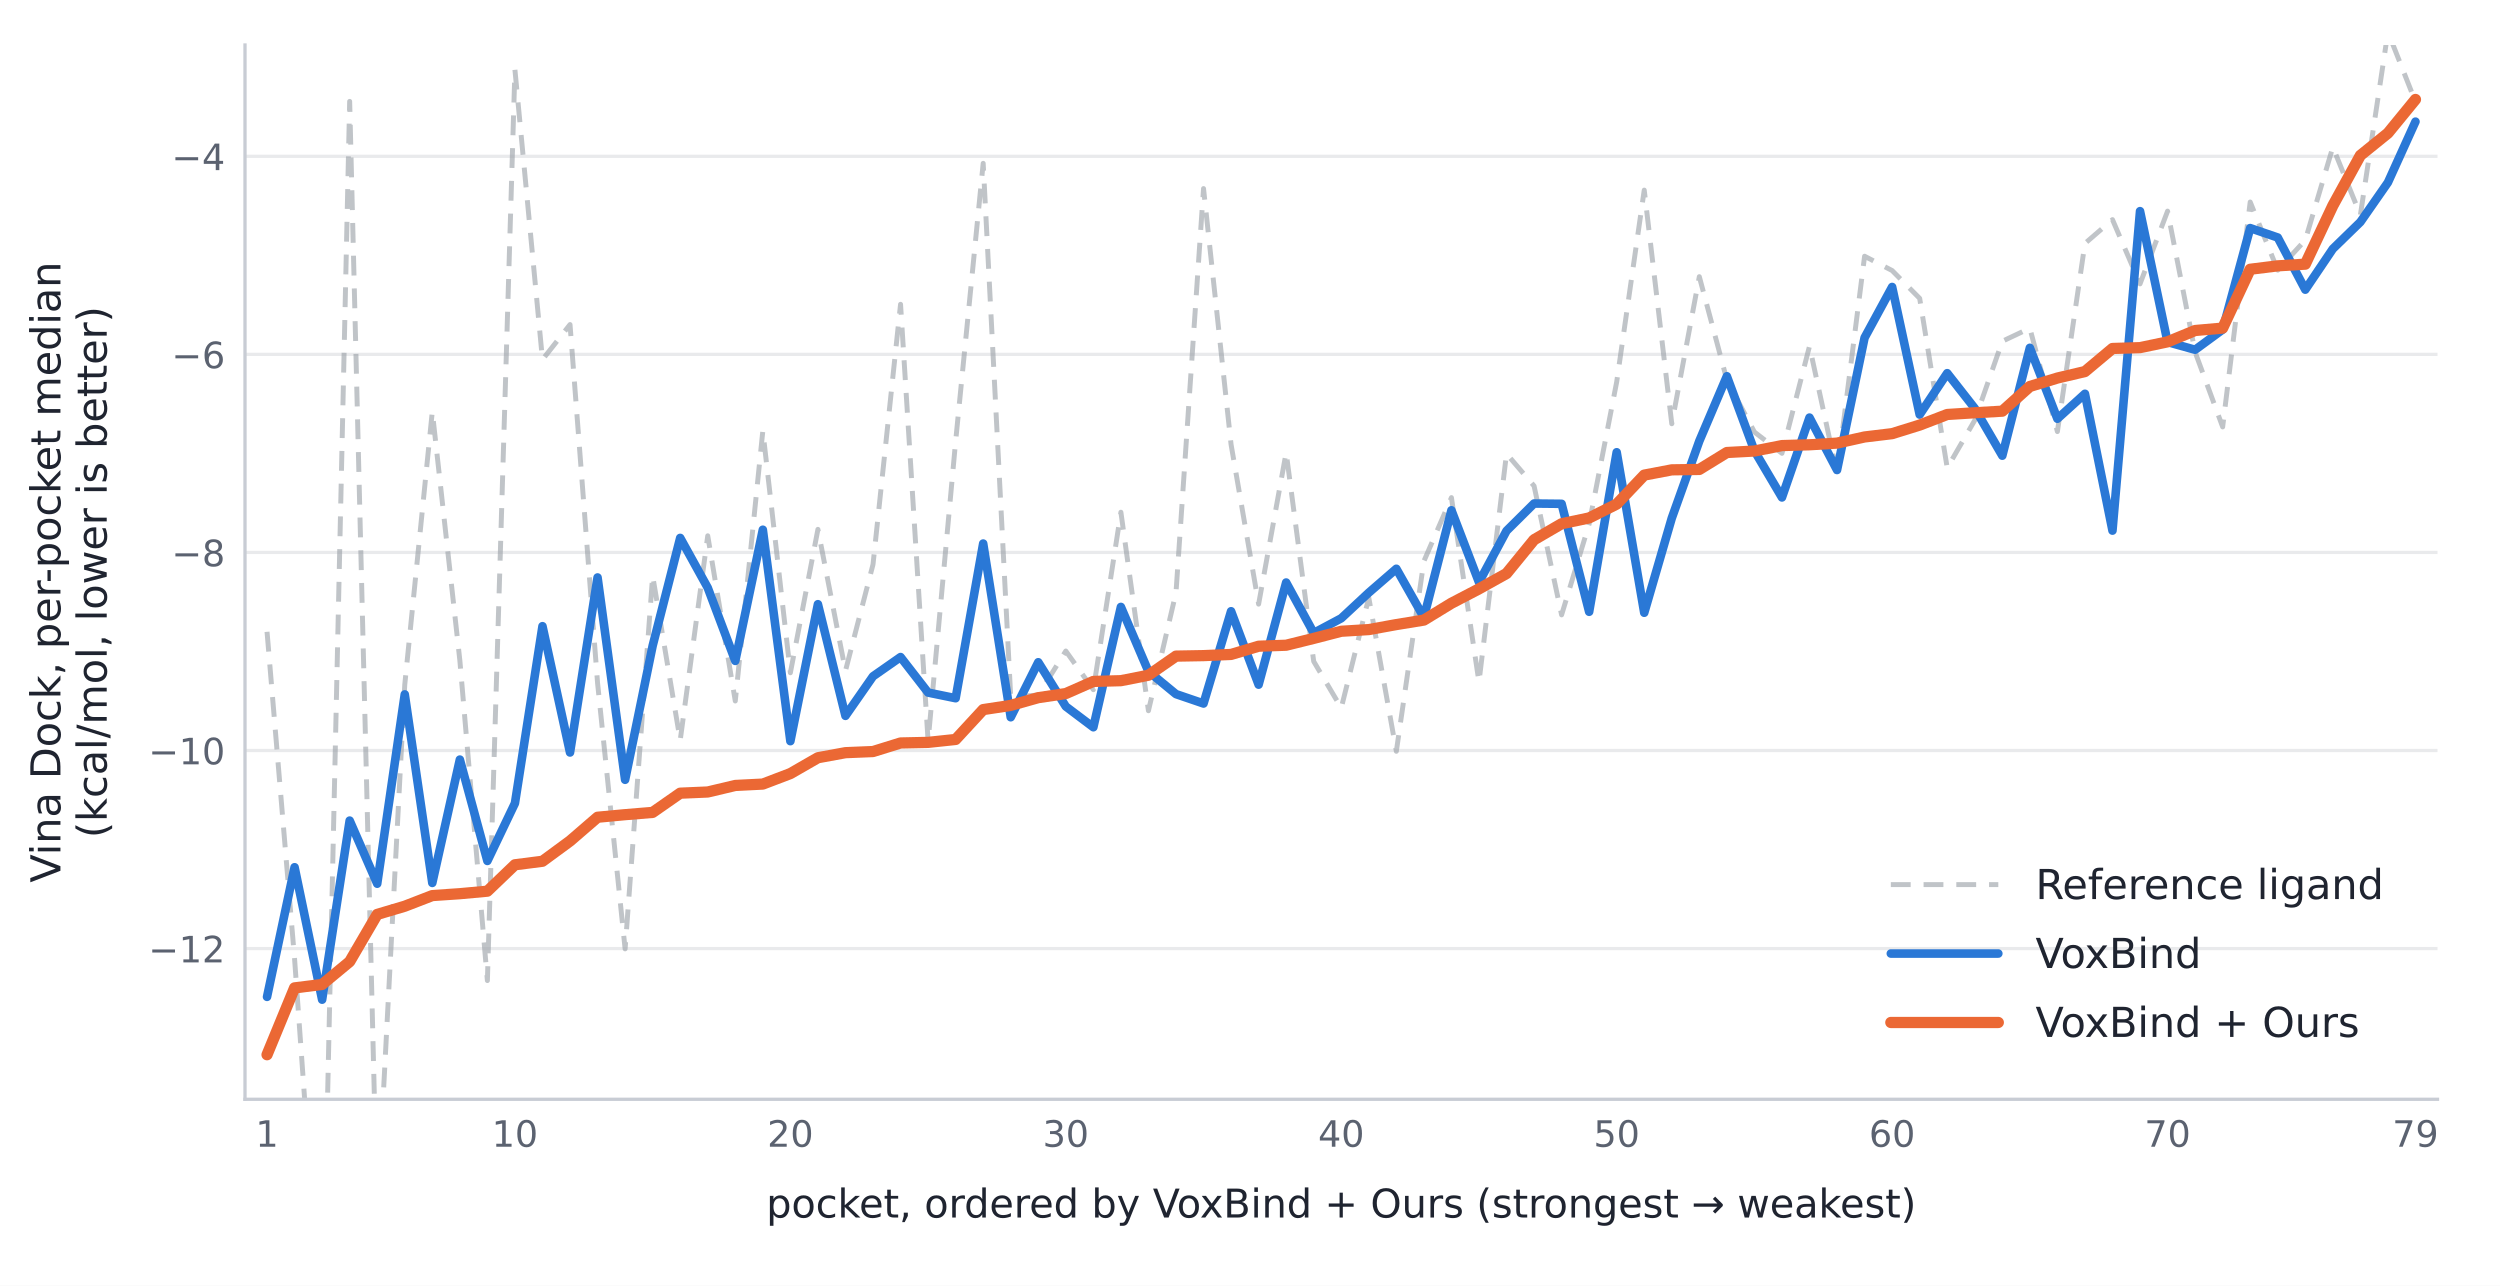
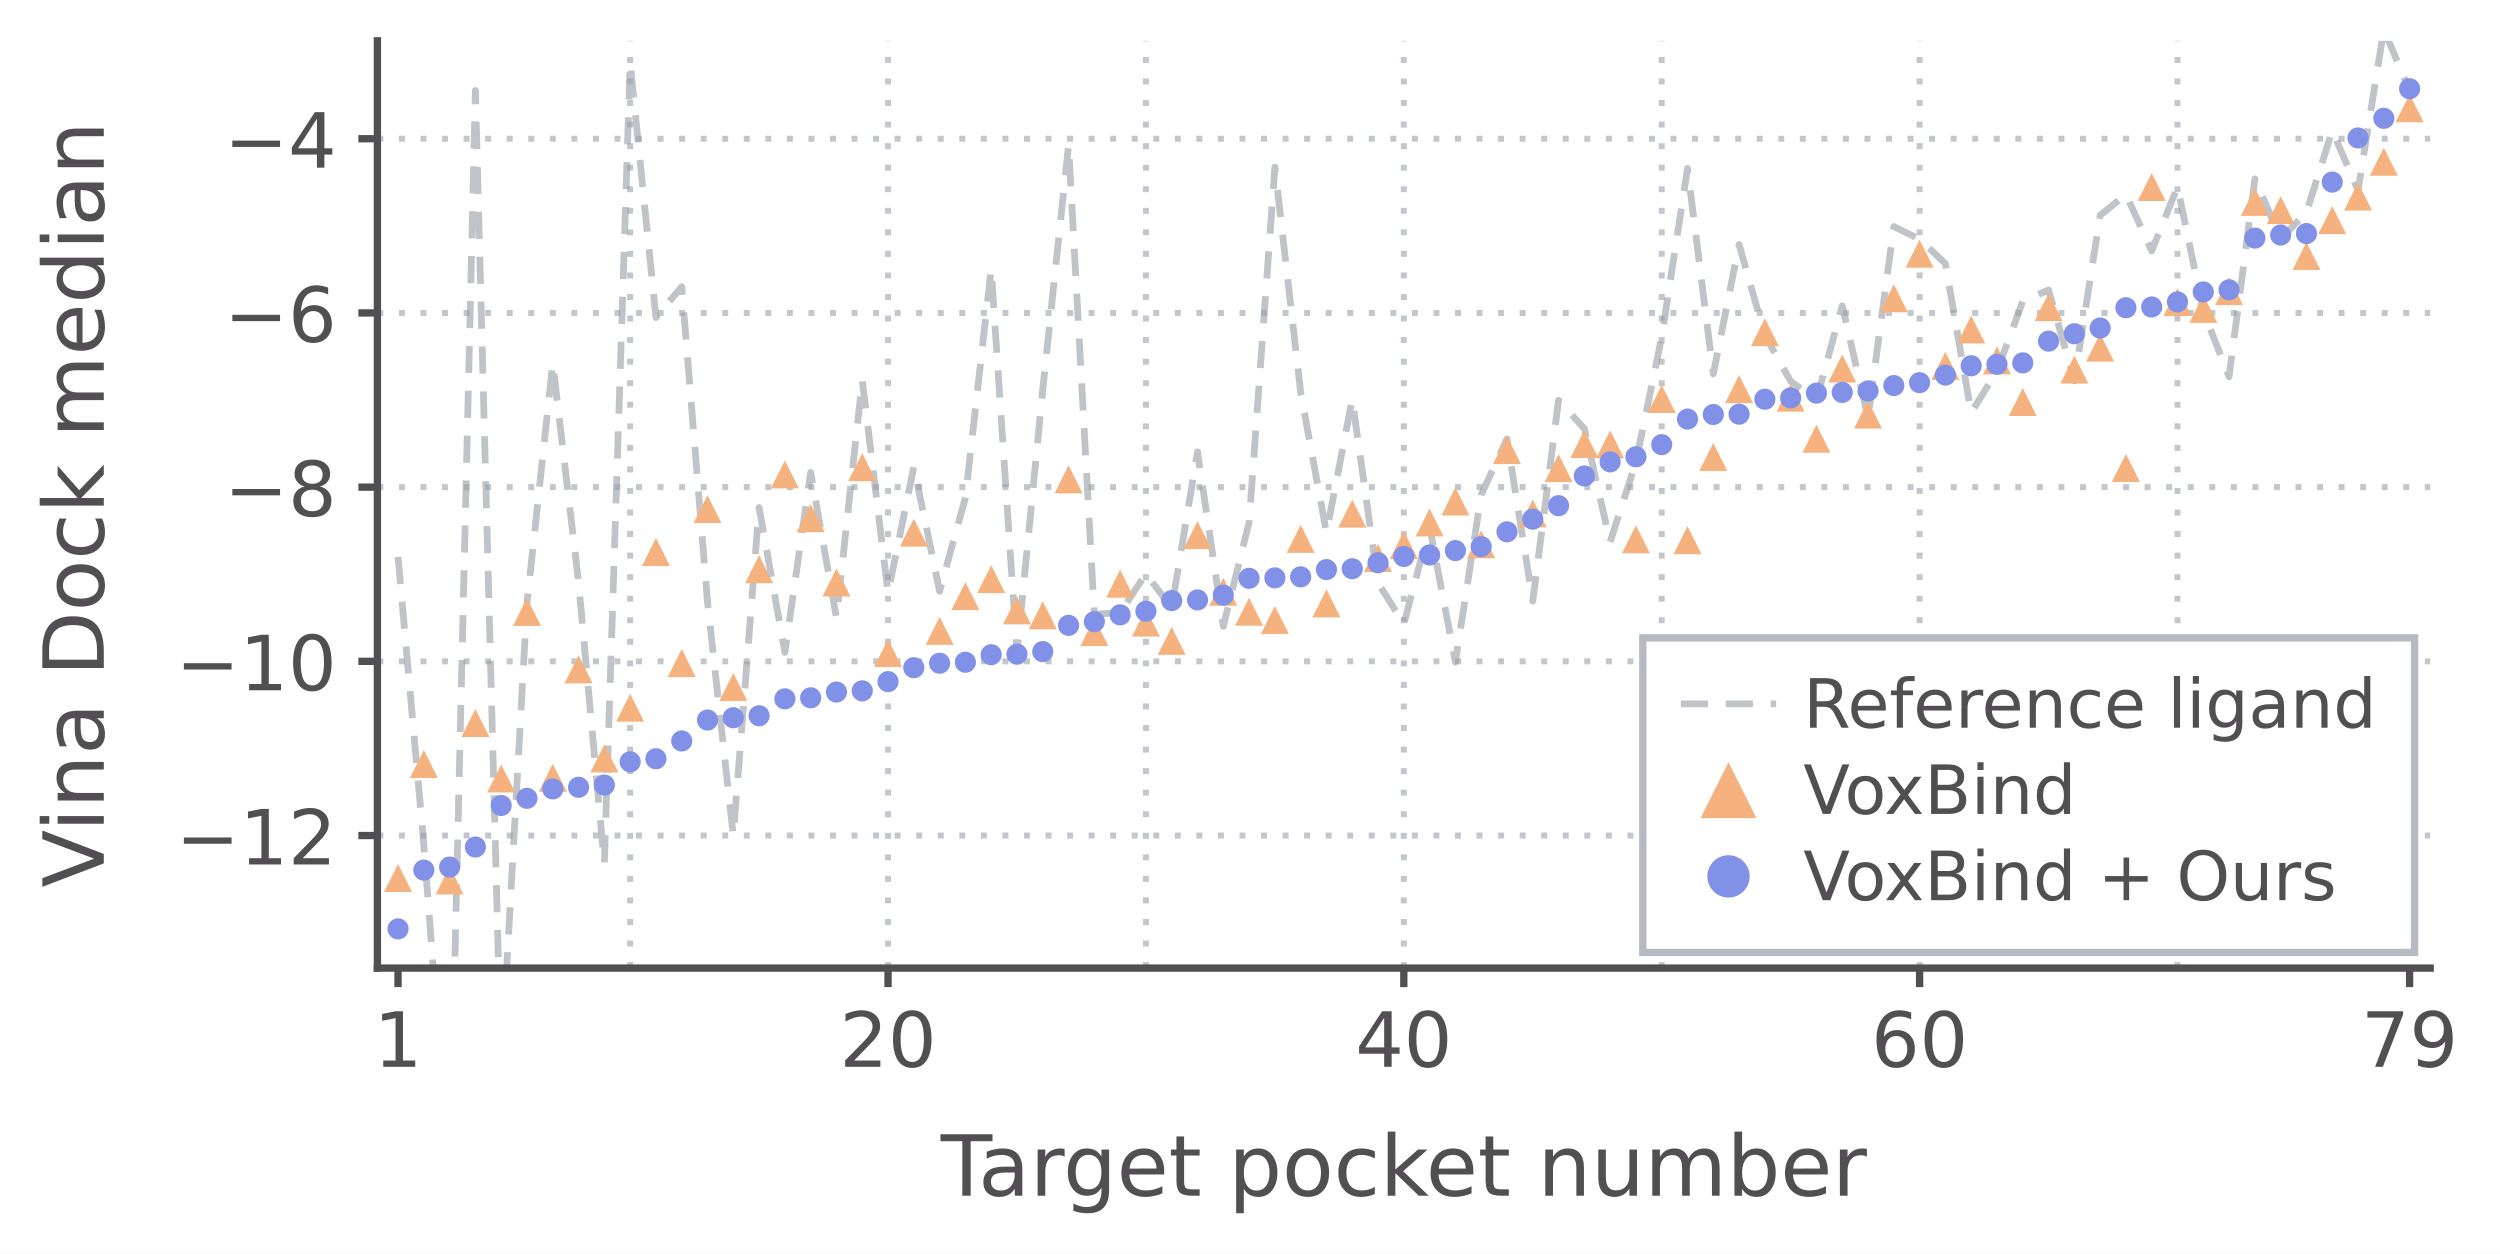
- <svg xmlns="http://www.w3.org/2000/svg" width="756pt" height="388.8pt" viewBox="0 0 756 388.8" version="1.1">
+ <svg xmlns="http://www.w3.org/2000/svg" xmlns:xlink="http://www.w3.org/1999/xlink" width="459.36pt" height="230.353pt" viewBox="0 0 459.36 230.353" version="1.1">
  <defs>
    <style type="text/css">*{stroke-linejoin: round; stroke-linecap: butt}</style>
  </defs>
  <g id="figure_1">
    <g id="patch_1">
-       <path d="M 0 388.8  L 756 388.8  L 756 0  L 0 0  z " style="fill: #ffffff" />
+       <path d="M 0 230.353  L 459.36 230.353  L 459.36 0  L 0 0  z " style="fill: #ffffff" />
    </g>
    <g id="axes_1">
      <g id="patch_2">
-         <path d="M 74.088 332.424  L 737.1 332.424  L 737.1 13.608  L 74.088 13.608  z " style="fill: #ffffff" />
+         <path d="M 69.345 177.88  L 446.54 177.88  L 446.54 7.5  L 69.345 7.5  z " style="fill: #ffffff" />
+       </g>
+       <g id="line2d_1">
+         <path d="M 115.784 177.88  L 115.784 7.5  " clip-path="url(#p1d29f7dd50)" style="fill: none; stroke-dasharray: 1.1,2.86; stroke-dashoffset: 0; stroke: #c2c6cd; stroke-width: 1.1" />
+       </g>
+       <g id="line2d_2">
+         <path d="M 163.17 177.88  L 163.17 7.5  " clip-path="url(#p1d29f7dd50)" style="fill: none; stroke-dasharray: 1.1,2.86; stroke-dashoffset: 0; stroke: #c2c6cd; stroke-width: 1.1" />
+       </g>
+       <g id="line2d_3">
+         <path d="M 210.557 177.88  L 210.557 7.5  " clip-path="url(#p1d29f7dd50)" style="fill: none; stroke-dasharray: 1.1,2.86; stroke-dashoffset: 0; stroke: #c2c6cd; stroke-width: 1.1" />
+       </g>
+       <g id="line2d_4">
+         <path d="M 257.943 177.88  L 257.943 7.5  " clip-path="url(#p1d29f7dd50)" style="fill: none; stroke-dasharray: 1.1,2.86; stroke-dashoffset: 0; stroke: #c2c6cd; stroke-width: 1.1" />
+       </g>
+       <g id="line2d_5">
+         <path d="M 305.329 177.88  L 305.329 7.5  " clip-path="url(#p1d29f7dd50)" style="fill: none; stroke-dasharray: 1.1,2.86; stroke-dashoffset: 0; stroke: #c2c6cd; stroke-width: 1.1" />
+       </g>
+       <g id="line2d_6">
+         <path d="M 352.715 177.88  L 352.715 7.5  " clip-path="url(#p1d29f7dd50)" style="fill: none; stroke-dasharray: 1.1,2.86; stroke-dashoffset: 0; stroke: #c2c6cd; stroke-width: 1.1" />
+       </g>
+       <g id="line2d_7">
+         <path d="M 400.102 177.88  L 400.102 7.5  " clip-path="url(#p1d29f7dd50)" style="fill: none; stroke-dasharray: 1.1,2.86; stroke-dashoffset: 0; stroke: #c2c6cd; stroke-width: 1.1" />
      </g>
      <g id="matplotlib.axis_1">
        <g id="xtick_1">
-           <g id="line2d_1" />
+           <g id="line2d_8">
+             <defs>
+               <path id="ma5f6af0851" d="M 0 0  L 0 3.5  " style="stroke: #514f52; stroke-width: 1.35" />
+             </defs>
+             <g>
+               <use xlink:href="#ma5f6af0851" x="73.136" y="177.88" style="fill: #514f52; stroke: #514f52; stroke-width: 1.35" />
+             </g>
+           </g>
          <g id="text_1">
-             <text style="font-size: 11px; font-family: 'DejaVu Sans'; text-anchor: middle; fill: #5b6270" x="80.751" y="346.782" transform="rotate(-0 80.75144 346.7823)">1</text>
+             <text style="font-size: 14px; font-family: 'DejaVu Sans'; text-anchor: middle; fill: #514f52" x="73.136" y="196.018" transform="rotate(-0 73.13636 196.0183)">1</text>
          </g>
        </g>
        <g id="xtick_2">
-           <g id="line2d_2" />
+           <g id="line2d_9">
+             <g>
+               <use xlink:href="#ma5f6af0851" x="163.17" y="177.88" style="fill: #514f52; stroke: #514f52; stroke-width: 1.35" />
+             </g>
+           </g>
          <g id="text_2">
-             <text style="font-size: 11px; font-family: 'DejaVu Sans'; text-anchor: middle; fill: #5b6270" x="155.715" y="346.782" transform="rotate(-0 155.7151 346.7823)">10</text>
+             <text style="font-size: 14px; font-family: 'DejaVu Sans'; text-anchor: middle; fill: #514f52" x="163.17" y="196.018" transform="rotate(-0 163.1703 196.0183)">20</text>
          </g>
        </g>
        <g id="xtick_3">
-           <g id="line2d_3" />
+           <g id="line2d_10">
+             <g>
+               <use xlink:href="#ma5f6af0851" x="257.943" y="177.88" style="fill: #514f52; stroke: #514f52; stroke-width: 1.35" />
+             </g>
+           </g>
          <g id="text_3">
-             <text style="font-size: 11px; font-family: 'DejaVu Sans'; text-anchor: middle; fill: #5b6270" x="239.008" y="346.782" transform="rotate(-0 239.0081 346.7823)">20</text>
+             <text style="font-size: 14px; font-family: 'DejaVu Sans'; text-anchor: middle; fill: #514f52" x="257.943" y="196.018" transform="rotate(-0 257.9428 196.0183)">40</text>
          </g>
        </g>
        <g id="xtick_4">
-           <g id="line2d_4" />
+           <g id="line2d_11">
+             <g>
+               <use xlink:href="#ma5f6af0851" x="352.715" y="177.88" style="fill: #514f52; stroke: #514f52; stroke-width: 1.35" />
+             </g>
+           </g>
          <g id="text_4">
-             <text style="font-size: 11px; font-family: 'DejaVu Sans'; text-anchor: middle; fill: #5b6270" x="322.301" y="346.782" transform="rotate(-0 322.301 346.7823)">30</text>
+             <text style="font-size: 14px; font-family: 'DejaVu Sans'; text-anchor: middle; fill: #514f52" x="352.715" y="196.018" transform="rotate(-0 352.7154 196.0183)">60</text>
          </g>
        </g>
        <g id="xtick_5">
-           <g id="line2d_5" />
+           <g id="line2d_12">
+             <g>
+               <use xlink:href="#ma5f6af0851" x="442.749" y="177.88" style="fill: #514f52; stroke: #514f52; stroke-width: 1.35" />
+             </g>
+           </g>
          <g id="text_5">
-             <text style="font-size: 11px; font-family: 'DejaVu Sans'; text-anchor: middle; fill: #5b6270" x="405.594" y="346.782" transform="rotate(-0 405.594 346.7823)">40</text>
-           </g>
-         </g>
-         <g id="xtick_6">
-           <g id="line2d_6" />
-           <g id="text_6">
-             <text style="font-size: 11px; font-family: 'DejaVu Sans'; text-anchor: middle; fill: #5b6270" x="488.887" y="346.782" transform="rotate(-0 488.887 346.7823)">50</text>
-           </g>
-         </g>
-         <g id="xtick_7">
-           <g id="line2d_7" />
-           <g id="text_7">
-             <text style="font-size: 11px; font-family: 'DejaVu Sans'; text-anchor: middle; fill: #5b6270" x="572.18" y="346.782" transform="rotate(-0 572.1799 346.7823)">60</text>
-           </g>
-         </g>
-         <g id="xtick_8">
-           <g id="line2d_8" />
-           <g id="text_8">
-             <text style="font-size: 11px; font-family: 'DejaVu Sans'; text-anchor: middle; fill: #5b6270" x="655.473" y="346.782" transform="rotate(-0 655.4729 346.7823)">70</text>
-           </g>
-         </g>
-         <g id="xtick_9">
-           <g id="line2d_9" />
-           <g id="text_9">
-             <text style="font-size: 11px; font-family: 'DejaVu Sans'; text-anchor: middle; fill: #5b6270" x="730.437" y="346.782" transform="rotate(-0 730.4366 346.7823)">79</text>
-           </g>
-         </g>
-         <g id="text_10">
-           <text style="font-size: 12px; font-family: 'DejaVu Sans'; text-anchor: middle; fill: #1f2430" x="405.594" y="368.188" transform="rotate(-0 405.594 368.1881)">pocket, ordered by VoxBind + Ours  (strongest → weakest)</text>
+             <text style="font-size: 14px; font-family: 'DejaVu Sans'; text-anchor: middle; fill: #514f52" x="442.749" y="196.018" transform="rotate(-0 442.7493 196.0183)">79</text>
+           </g>
+         </g>
+         <g id="text_6">
+           <text style="font-size: 15.5px; font-family: 'DejaVu Sans'; text-anchor: middle; fill: #514f52" x="257.943" y="219.707" transform="rotate(-0 257.9428 219.7074)">Target pocket number</text>
        </g>
      </g>
      <g id="matplotlib.axis_2">
        <g id="ytick_1">
-           <g id="line2d_10">
-             <path d="M 74.088 286.845  L 737.1 286.845  " clip-path="url(#pa27b472054)" style="fill: none; stroke: #e9eaec; stroke-linecap: square" />
-           </g>
-           <g id="line2d_11" />
+           <g id="line2d_13">
+             <path d="M 69.345 153.522  L 446.54 153.522  " clip-path="url(#p1d29f7dd50)" style="fill: none; stroke-dasharray: 1.1,2.86; stroke-dashoffset: 0; stroke: #c2c6cd; stroke-width: 1.1" />
+           </g>
+           <g id="line2d_14">
+             <defs>
+               <path id="md06d83e1e9" d="M 0 0  L -3.5 0  " style="stroke: #514f52; stroke-width: 1.35" />
+             </defs>
+             <g>
+               <use xlink:href="#md06d83e1e9" x="69.345" y="153.522" style="fill: #514f52; stroke: #514f52; stroke-width: 1.35" />
+             </g>
+           </g>
+           <g id="text_7">
+             <text style="font-size: 14px; font-family: 'DejaVu Sans'; text-anchor: end; fill: #514f52" x="61.845" y="158.841" transform="rotate(-0 61.84546 158.841)">−12</text>
+           </g>
+         </g>
+         <g id="ytick_2">
+           <g id="line2d_15">
+             <path d="M 69.345 121.514  L 446.54 121.514  " clip-path="url(#p1d29f7dd50)" style="fill: none; stroke-dasharray: 1.1,2.86; stroke-dashoffset: 0; stroke: #c2c6cd; stroke-width: 1.1" />
+           </g>
+           <g id="line2d_16">
+             <g>
+               <use xlink:href="#md06d83e1e9" x="69.345" y="121.514" style="fill: #514f52; stroke: #514f52; stroke-width: 1.35" />
+             </g>
+           </g>
+           <g id="text_8">
+             <text style="font-size: 14px; font-family: 'DejaVu Sans'; text-anchor: end; fill: #514f52" x="61.845" y="126.833" transform="rotate(-0 61.84546 126.8327)">−10</text>
+           </g>
+         </g>
+         <g id="ytick_3">
+           <g id="line2d_17">
+             <path d="M 69.345 89.505  L 446.54 89.505  " clip-path="url(#p1d29f7dd50)" style="fill: none; stroke-dasharray: 1.1,2.86; stroke-dashoffset: 0; stroke: #c2c6cd; stroke-width: 1.1" />
+           </g>
+           <g id="line2d_18">
+             <g>
+               <use xlink:href="#md06d83e1e9" x="69.345" y="89.505" style="fill: #514f52; stroke: #514f52; stroke-width: 1.35" />
+             </g>
+           </g>
+           <g id="text_9">
+             <text style="font-size: 14px; font-family: 'DejaVu Sans'; text-anchor: end; fill: #514f52" x="61.845" y="94.824" transform="rotate(-0 61.84546 94.82431)">−8</text>
+           </g>
+         </g>
+         <g id="ytick_4">
+           <g id="line2d_19">
+             <path d="M 69.345 57.497  L 446.54 57.497  " clip-path="url(#p1d29f7dd50)" style="fill: none; stroke-dasharray: 1.1,2.86; stroke-dashoffset: 0; stroke: #c2c6cd; stroke-width: 1.1" />
+           </g>
+           <g id="line2d_20">
+             <g>
+               <use xlink:href="#md06d83e1e9" x="69.345" y="57.497" style="fill: #514f52; stroke: #514f52; stroke-width: 1.35" />
+             </g>
+           </g>
+           <g id="text_10">
+             <text style="font-size: 14px; font-family: 'DejaVu Sans'; text-anchor: end; fill: #514f52" x="61.845" y="62.816" transform="rotate(-0 61.84546 62.81596)">−6</text>
+           </g>
+         </g>
+         <g id="ytick_5">
+           <g id="line2d_21">
+             <path d="M 69.345 25.489  L 446.54 25.489  " clip-path="url(#p1d29f7dd50)" style="fill: none; stroke-dasharray: 1.1,2.86; stroke-dashoffset: 0; stroke: #c2c6cd; stroke-width: 1.1" />
+           </g>
+           <g id="line2d_22">
+             <g>
+               <use xlink:href="#md06d83e1e9" x="69.345" y="25.489" style="fill: #514f52; stroke: #514f52; stroke-width: 1.35" />
+             </g>
+           </g>
          <g id="text_11">
-             <text style="font-size: 11px; font-family: 'DejaVu Sans'; text-anchor: end; fill: #5b6270" x="68.088" y="291.024" transform="rotate(-0 68.088 291.0238)">−12</text>
-           </g>
-         </g>
-         <g id="ytick_2">
-           <g id="line2d_12">
-             <path d="M 74.088 226.951  L 737.1 226.951  " clip-path="url(#pa27b472054)" style="fill: none; stroke: #e9eaec; stroke-linecap: square" />
-           </g>
-           <g id="line2d_13" />
-           <g id="text_12">
-             <text style="font-size: 11px; font-family: 'DejaVu Sans'; text-anchor: end; fill: #5b6270" x="68.088" y="231.13" transform="rotate(-0 68.088 231.1297)">−10</text>
-           </g>
-         </g>
-         <g id="ytick_3">
-           <g id="line2d_14">
-             <path d="M 74.088 167.057  L 737.1 167.057  " clip-path="url(#pa27b472054)" style="fill: none; stroke: #e9eaec; stroke-linecap: square" />
-           </g>
-           <g id="line2d_15" />
-           <g id="text_13">
-             <text style="font-size: 11px; font-family: 'DejaVu Sans'; text-anchor: end; fill: #5b6270" x="68.088" y="171.236" transform="rotate(-0 68.088 171.2357)">−8</text>
-           </g>
-         </g>
-         <g id="ytick_4">
-           <g id="line2d_16">
-             <path d="M 74.088 107.162  L 737.1 107.162  " clip-path="url(#pa27b472054)" style="fill: none; stroke: #e9eaec; stroke-linecap: square" />
-           </g>
-           <g id="line2d_17" />
-           <g id="text_14">
-             <text style="font-size: 11px; font-family: 'DejaVu Sans'; text-anchor: end; fill: #5b6270" x="68.088" y="111.342" transform="rotate(-0 68.088 111.3416)">−6</text>
-           </g>
-         </g>
-         <g id="ytick_5">
-           <g id="line2d_18">
-             <path d="M 74.088 47.268  L 737.1 47.268  " clip-path="url(#pa27b472054)" style="fill: none; stroke: #e9eaec; stroke-linecap: square" />
-           </g>
-           <g id="line2d_19" />
-           <g id="text_15">
-             <text style="font-size: 11px; font-family: 'DejaVu Sans'; text-anchor: end; fill: #5b6270" x="68.088" y="51.448" transform="rotate(-0 68.088 51.44759)">−4</text>
-           </g>
-         </g>
-         <g id="text_16">
-           <text style="font-size: 12.5px; font-family: 'DejaVu Sans'; fill: #1f2430" transform="translate(18.27597 266.9008) rotate(-90)">Vina Dock, per-pocket median</text>
-           <text style="font-size: 12.5px; font-family: 'DejaVu Sans'; fill: #1f2430" transform="translate(32.27323 253.4222) rotate(-90)">(kcal/mol, lower is better)</text>
-         </g>
-       </g>
-       <g id="line2d_20">
-         <path d="M 80.751 191.059  L 89.081 289.989  L 96.245 389.8  M 97.77 389.8  L 105.739 30.663  L 114.069 366.354  L 122.398 207.066  L 130.727 124.442  L 139.057 199.699  L 147.386 296.518  L 155.715 21.11  L 164.044 108.75  L 172.374 98.148  L 180.703 206.542  L 189.032 286.934  L 197.362 174.094  L 205.691 223.881  L 214.02 162.025  L 222.349 211.977  L 230.679 130.282  L 239.008 203.442  L 247.337 160.079  L 255.667 202.858  L 263.996 170.695  L 272.325 92.024  L 280.655 224.091  L 288.984 133.426  L 297.313 49.395  L 305.642 210.764  L 313.972 210.195  L 322.301 196.869  L 330.63 208.563  L 338.96 154.898  L 347.289 214.927  L 355.618 179.215  L 363.948 57.031  L 372.277 134.429  L 380.606 182.689  L 388.935 136.84  L 397.265 199.998  L 405.594 214.088  L 413.923 180.742  L 422.253 227.19  L 430.582 169.707  L 438.911 150.481  L 447.24 206.257  L 455.57 137.199  L 463.899 146.947  L 472.228 185.938  L 480.558 158.432  L 488.887 115.488  L 497.216 57.495  L 505.546 128.14  L 513.875 83.669  L 522.204 114.889  L 530.533 130.641  L 538.863 137.08  L 547.192 104.707  L 555.521 143.174  L 563.851 77.485  L 572.18 81.812  L 580.509 90.227  L 588.839 141.497  L 597.168 127.092  L 605.497 103.195  L 613.826 99.256  L 622.156 130.506  L 630.485 73.622  L 638.814 66.42  L 647.144 85.84  L 655.473 63.844  L 663.802 106.474  L 672.131 129.099  L 680.461 61.089  L 688.79 81.693  L 697.119 72.604  L 705.449 44.483  L 713.778 65.027  L 722.107 9.67  L 730.437 30.783  " clip-path="url(#pa27b472054)" style="fill: none; stroke-dasharray: 6,3.9; stroke-dashoffset: 0; stroke: #9aa0a6; stroke-opacity: 0.62; stroke-width: 1.5" />
+             <text style="font-size: 14px; font-family: 'DejaVu Sans'; text-anchor: end; fill: #514f52" x="61.845" y="30.808" transform="rotate(-0 61.84546 30.8076)">−4</text>
+           </g>
+         </g>
+         <g id="text_12">
+           <text style="font-size: 15.5px; font-family: 'DejaVu Sans'; text-anchor: middle; fill: #514f52" x="19.075" y="92.69" transform="rotate(-90 19.07538 92.69024)">Vina Dock median</text>
+         </g>
+       </g>
+       <g id="line2d_23">
+         <path d="M 73.136 102.333  L 77.875 155.203  L 82.614 217.219  L 87.352 16.614  L 92.091 196.013  L 96.829 110.887  L 101.568 66.731  L 106.307 106.95  L 111.045 158.691  L 115.784 11.509  L 120.523 58.345  L 125.261 52.68  L 130 110.607  L 134.739 153.57  L 139.477 93.266  L 144.216 119.873  L 148.954 86.817  L 153.693 113.512  L 158.432 69.852  L 163.17 108.95  L 167.909 85.776  L 172.648 108.638  L 177.386 91.45  L 182.125 49.407  L 186.863 119.985  L 191.602 71.533  L 196.341 26.625  L 201.079 112.864  L 205.818 112.559  L 210.557 105.438  L 215.295 111.687  L 220.034 83.008  L 224.772 115.088  L 229.511 96.003  L 234.25 30.706  L 238.988 72.069  L 243.727 97.86  L 248.466 73.357  L 253.204 107.11  L 257.943 114.64  L 262.681 96.819  L 267.42 121.642  L 272.159 90.922  L 276.897 80.647  L 281.636 110.455  L 286.375 73.549  L 291.113 78.759  L 295.852 99.596  L 300.59 84.896  L 305.329 61.946  L 310.068 30.954  L 314.806 68.708  L 319.545 44.942  L 324.284 61.626  L 329.022 70.044  L 333.761 73.485  L 338.499 56.185  L 343.238 76.742  L 347.977 41.637  L 352.715 43.95  L 357.454 48.447  L 362.193 75.846  L 366.931 68.148  L 371.67 55.376  L 376.409 53.272  L 381.147 69.972  L 385.886 39.572  L 390.624 35.723  L 395.363 46.102  L 400.102 34.347  L 404.84 57.129  L 409.579 69.22  L 414.318 32.875  L 419.056 43.885  L 423.795 39.028  L 428.533 24  L 433.272 34.979  L 438.011 5.395  L 442.749 16.678  " clip-path="url(#p1d29f7dd50)" style="fill: none; stroke-dasharray: 5,3.25; stroke-dashoffset: 0; stroke: #9aa0a6; stroke-opacity: 0.62; stroke-width: 1.25" />
      </g>
      <g id="patch_3">
-         <path d="M 74.088 332.424  L 74.088 13.608  " style="fill: none; stroke: #c8ccd4; stroke-linejoin: miter; stroke-linecap: square" />
+         <path d="M 69.345 177.88  L 69.345 7.5  " style="fill: none; stroke: #514f52; stroke-width: 1.35; stroke-linejoin: miter; stroke-linecap: square" />
      </g>
      <g id="patch_4">
-         <path d="M 74.088 332.424  L 737.1 332.424  " style="fill: none; stroke: #c8ccd4; stroke-linejoin: miter; stroke-linecap: square" />
-       </g>
-       <g id="line2d_21">
-         <path d="M 80.751 301.444  L 89.081 262.258  L 97.41 302.297  L 105.739 248.153  L 114.069 267.229  L 122.398 209.986  L 130.727 266.99  L 139.057 229.706  L 147.386 260.342  L 155.715 242.912  L 164.044 189.367  L 172.374 227.55  L 180.703 174.633  L 189.032 235.8  L 197.362 195.282  L 205.691 162.669  L 214.02 177.733  L 222.349 199.849  L 230.679 160.199  L 239.008 224.121  L 247.337 182.719  L 255.667 216.469  L 263.996 204.52  L 272.325 198.696  L 280.655 209.432  L 288.984 211.139  L 297.313 164.376  L 305.642 216.888  L 313.972 200.268  L 322.301 213.639  L 330.63 219.913  L 338.96 183.542  L 347.289 203.038  L 355.618 209.896  L 363.948 212.741  L 372.277 184.845  L 380.606 207.036  L 388.935 176.16  L 397.265 191.418  L 405.594 186.971  L 413.923 179.215  L 422.253 171.998  L 430.582 186.702  L 438.911 154.314  L 447.24 176.071  L 455.57 160.528  L 463.899 152.263  L 472.228 152.353  L 480.558 184.995  L 488.887 136.765  L 497.216 185.294  L 505.546 156.68  L 513.875 133.366  L 522.204 113.781  L 530.533 136.301  L 538.863 150.421  L 547.192 126.284  L 555.521 142.126  L 563.851 102.116  L 572.18 86.784  L 580.509 125.37  L 588.839 112.852  L 597.168 123.484  L 605.497 137.798  L 613.826 105.186  L 622.156 126.628  L 630.485 119.081  L 638.814 160.453  L 647.144 63.859  L 655.473 103.434  L 663.802 105.77  L 672.131 99.661  L 680.461 68.98  L 688.79 71.825  L 697.119 87.592  L 705.449 75.254  L 713.778 67.138  L 722.107 55.174  L 730.437 36.787  " clip-path="url(#pa27b472054)" style="fill: none; stroke: #2a78d6; stroke-width: 2.6; stroke-linecap: round" />
-       </g>
-       <g id="line2d_22">
-         <path d="M 80.751 318.948  L 89.081 298.734  L 97.41 297.7  L 105.739 290.798  L 114.069 276.513  L 122.398 274.042  L 130.727 270.823  L 139.057 270.254  L 147.386 269.49  L 155.715 261.509  L 164.044 260.446  L 172.374 254.322  L 180.703 247.135  L 189.032 246.356  L 197.362 245.667  L 205.691 239.858  L 214.02 239.498  L 222.349 237.522  L 230.679 237.103  L 239.008 233.928  L 247.337 229.137  L 255.667 227.609  L 263.996 227.265  L 272.325 224.675  L 280.655 224.495  L 288.984 223.611  L 297.313 214.582  L 305.642 213.31  L 313.972 210.974  L 322.301 209.731  L 330.63 206.063  L 338.96 205.838  L 347.289 204.191  L 355.618 198.411  L 363.948 198.261  L 372.277 197.902  L 380.606 195.416  L 388.935 195.117  L 397.265 193.051  L 405.594 190.894  L 413.923 190.385  L 422.253 188.873  L 430.582 187.51  L 438.911 182.419  L 447.24 178.077  L 455.57 173.435  L 463.899 163.223  L 472.228 158.372  L 480.558 156.62  L 488.887 152.442  L 497.216 143.668  L 505.546 142.081  L 513.875 141.961  L 522.204 136.84  L 530.533 136.391  L 538.863 134.744  L 547.192 134.504  L 555.521 133.995  L 563.851 132.138  L 572.18 131.135  L 580.509 128.545  L 588.839 125.34  L 597.168 124.816  L 605.497 124.337  L 613.826 116.865  L 622.156 114.32  L 630.485 112.358  L 638.814 105.381  L 647.144 105.126  L 655.473 103.374  L 663.802 99.945  L 672.131 99.212  L 680.461 81.423  L 688.79 80.39  L 697.119 79.881  L 705.449 62.182  L 713.778 46.999  L 722.107 40.261  L 730.437 30.079  " clip-path="url(#pa27b472054)" style="fill: none; stroke: #eb6834; stroke-width: 3.4; stroke-linecap: round" />
+         <path d="M 69.345 177.88  L 446.54 177.88  " style="fill: none; stroke: #514f52; stroke-width: 1.35; stroke-linejoin: miter; stroke-linecap: square" />
+       </g>
+       <g id="line2d_24">
+         <defs>
+           <path id="m8ab30d10ab" d="M 0 -2.574  L -2.574 2.574  L 2.574 2.574  z " />
+         </defs>
+         <g clip-path="url(#p1d29f7dd50)">
+           <use xlink:href="#m8ab30d10ab" x="73.136" y="161.324" style="fill: #f5b27e" />
+           <use xlink:href="#m8ab30d10ab" x="77.875" y="140.383" style="fill: #f5b27e" />
+           <use xlink:href="#m8ab30d10ab" x="82.614" y="161.78" style="fill: #f5b27e" />
+           <use xlink:href="#m8ab30d10ab" x="87.352" y="132.845" style="fill: #f5b27e" />
+           <use xlink:href="#m8ab30d10ab" x="92.091" y="143.039" style="fill: #f5b27e" />
+           <use xlink:href="#m8ab30d10ab" x="96.829" y="112.447" style="fill: #f5b27e" />
+           <use xlink:href="#m8ab30d10ab" x="101.568" y="142.911" style="fill: #f5b27e" />
+           <use xlink:href="#m8ab30d10ab" x="106.307" y="122.986" style="fill: #f5b27e" />
+           <use xlink:href="#m8ab30d10ab" x="111.045" y="139.358" style="fill: #f5b27e" />
+           <use xlink:href="#m8ab30d10ab" x="115.784" y="130.044" style="fill: #f5b27e" />
+           <use xlink:href="#m8ab30d10ab" x="120.523" y="101.429" style="fill: #f5b27e" />
+           <use xlink:href="#m8ab30d10ab" x="125.261" y="121.834" style="fill: #f5b27e" />
+           <use xlink:href="#m8ab30d10ab" x="130" y="93.554" style="fill: #f5b27e" />
+           <use xlink:href="#m8ab30d10ab" x="134.739" y="126.243" style="fill: #f5b27e" />
+           <use xlink:href="#m8ab30d10ab" x="139.477" y="104.589" style="fill: #f5b27e" />
+           <use xlink:href="#m8ab30d10ab" x="144.216" y="87.161" style="fill: #f5b27e" />
+           <use xlink:href="#m8ab30d10ab" x="148.954" y="95.211" style="fill: #f5b27e" />
+           <use xlink:href="#m8ab30d10ab" x="153.693" y="107.03" style="fill: #f5b27e" />
+           <use xlink:href="#m8ab30d10ab" x="158.432" y="85.84" style="fill: #f5b27e" />
+           <use xlink:href="#m8ab30d10ab" x="163.17" y="120.001" style="fill: #f5b27e" />
+           <use xlink:href="#m8ab30d10ab" x="167.909" y="97.876" style="fill: #f5b27e" />
+           <use xlink:href="#m8ab30d10ab" x="172.648" y="115.912" style="fill: #f5b27e" />
+           <use xlink:href="#m8ab30d10ab" x="177.386" y="109.527" style="fill: #f5b27e" />
+           <use xlink:href="#m8ab30d10ab" x="182.125" y="106.414" style="fill: #f5b27e" />
+           <use xlink:href="#m8ab30d10ab" x="186.863" y="112.151" style="fill: #f5b27e" />
+           <use xlink:href="#m8ab30d10ab" x="191.602" y="113.064" style="fill: #f5b27e" />
+           <use xlink:href="#m8ab30d10ab" x="196.341" y="88.073" style="fill: #f5b27e" />
+           <use xlink:href="#m8ab30d10ab" x="201.079" y="116.136" style="fill: #f5b27e" />
+           <use xlink:href="#m8ab30d10ab" x="205.818" y="107.254" style="fill: #f5b27e" />
+           <use xlink:href="#m8ab30d10ab" x="210.557" y="114.4" style="fill: #f5b27e" />
+           <use xlink:href="#m8ab30d10ab" x="215.295" y="117.753" style="fill: #f5b27e" />
+           <use xlink:href="#m8ab30d10ab" x="220.034" y="98.316" style="fill: #f5b27e" />
+           <use xlink:href="#m8ab30d10ab" x="224.772" y="108.734" style="fill: #f5b27e" />
+           <use xlink:href="#m8ab30d10ab" x="229.511" y="112.399" style="fill: #f5b27e" />
+           <use xlink:href="#m8ab30d10ab" x="234.25" y="113.92" style="fill: #f5b27e" />
+           <use xlink:href="#m8ab30d10ab" x="238.988" y="99.012" style="fill: #f5b27e" />
+           <use xlink:href="#m8ab30d10ab" x="243.727" y="110.871" style="fill: #f5b27e" />
+           <use xlink:href="#m8ab30d10ab" x="248.466" y="94.371" style="fill: #f5b27e" />
+           <use xlink:href="#m8ab30d10ab" x="253.204" y="102.525" style="fill: #f5b27e" />
+           <use xlink:href="#m8ab30d10ab" x="257.943" y="100.148" style="fill: #f5b27e" />
+           <use xlink:href="#m8ab30d10ab" x="262.681" y="96.003" style="fill: #f5b27e" />
+           <use xlink:href="#m8ab30d10ab" x="267.42" y="92.146" style="fill: #f5b27e" />
+           <use xlink:href="#m8ab30d10ab" x="272.159" y="100.004" style="fill: #f5b27e" />
+           <use xlink:href="#m8ab30d10ab" x="276.897" y="82.696" style="fill: #f5b27e" />
+           <use xlink:href="#m8ab30d10ab" x="281.636" y="94.323" style="fill: #f5b27e" />
+           <use xlink:href="#m8ab30d10ab" x="286.375" y="86.016" style="fill: #f5b27e" />
+           <use xlink:href="#m8ab30d10ab" x="291.113" y="81.599" style="fill: #f5b27e" />
+           <use xlink:href="#m8ab30d10ab" x="295.852" y="81.647" style="fill: #f5b27e" />
+           <use xlink:href="#m8ab30d10ab" x="300.59" y="99.092" style="fill: #f5b27e" />
+           <use xlink:href="#m8ab30d10ab" x="305.329" y="73.317" style="fill: #f5b27e" />
+           <use xlink:href="#m8ab30d10ab" x="310.068" y="99.252" style="fill: #f5b27e" />
+           <use xlink:href="#m8ab30d10ab" x="314.806" y="83.96" style="fill: #f5b27e" />
+           <use xlink:href="#m8ab30d10ab" x="319.545" y="71.501" style="fill: #f5b27e" />
+           <use xlink:href="#m8ab30d10ab" x="324.284" y="61.034" style="fill: #f5b27e" />
+           <use xlink:href="#m8ab30d10ab" x="329.022" y="73.069" style="fill: #f5b27e" />
+           <use xlink:href="#m8ab30d10ab" x="333.761" y="80.615" style="fill: #f5b27e" />
+           <use xlink:href="#m8ab30d10ab" x="338.499" y="67.716" style="fill: #f5b27e" />
+           <use xlink:href="#m8ab30d10ab" x="343.238" y="76.182" style="fill: #f5b27e" />
+           <use xlink:href="#m8ab30d10ab" x="347.977" y="54.8" style="fill: #f5b27e" />
+           <use xlink:href="#m8ab30d10ab" x="352.715" y="46.606" style="fill: #f5b27e" />
+           <use xlink:href="#m8ab30d10ab" x="357.454" y="67.228" style="fill: #f5b27e" />
+           <use xlink:href="#m8ab30d10ab" x="362.193" y="60.538" style="fill: #f5b27e" />
+           <use xlink:href="#m8ab30d10ab" x="366.931" y="66.219" style="fill: #f5b27e" />
+           <use xlink:href="#m8ab30d10ab" x="371.67" y="73.869" style="fill: #f5b27e" />
+           <use xlink:href="#m8ab30d10ab" x="376.409" y="56.441" style="fill: #f5b27e" />
+           <use xlink:href="#m8ab30d10ab" x="381.147" y="67.9" style="fill: #f5b27e" />
+           <use xlink:href="#m8ab30d10ab" x="385.886" y="63.867" style="fill: #f5b27e" />
+           <use xlink:href="#m8ab30d10ab" x="390.624" y="85.976" style="fill: #f5b27e" />
+           <use xlink:href="#m8ab30d10ab" x="395.363" y="34.355" style="fill: #f5b27e" />
+           <use xlink:href="#m8ab30d10ab" x="400.102" y="55.505" style="fill: #f5b27e" />
+           <use xlink:href="#m8ab30d10ab" x="404.84" y="56.753" style="fill: #f5b27e" />
+           <use xlink:href="#m8ab30d10ab" x="409.579" y="53.488" style="fill: #f5b27e" />
+           <use xlink:href="#m8ab30d10ab" x="414.318" y="37.092" style="fill: #f5b27e" />
+           <use xlink:href="#m8ab30d10ab" x="419.056" y="38.612" style="fill: #f5b27e" />
+           <use xlink:href="#m8ab30d10ab" x="423.795" y="47.038" style="fill: #f5b27e" />
+           <use xlink:href="#m8ab30d10ab" x="428.533" y="40.445" style="fill: #f5b27e" />
+           <use xlink:href="#m8ab30d10ab" x="433.272" y="36.107" style="fill: #f5b27e" />
+           <use xlink:href="#m8ab30d10ab" x="438.011" y="29.714" style="fill: #f5b27e" />
+           <use xlink:href="#m8ab30d10ab" x="442.749" y="19.887" style="fill: #f5b27e" />
+         </g>
+       </g>
+       <g id="line2d_25">
+         <defs>
+           <path id="m271f5575a7" d="M 0 1.945  C 0.516 1.945 1.011 1.74 1.375 1.375  C 1.74 1.011 1.945 0.516 1.945 0  C 1.945 -0.516 1.74 -1.011 1.375 -1.375  C 1.011 -1.74 0.516 -1.945 0 -1.945  C -0.516 -1.945 -1.011 -1.74 -1.375 -1.375  C -1.74 -1.011 -1.945 -0.516 -1.945 0  C -1.945 0.516 -1.74 1.011 -1.375 1.375  C -1.011 1.74 -0.516 1.945 0 1.945  z " />
+         </defs>
+         <g clip-path="url(#p1d29f7dd50)">
+           <use xlink:href="#m271f5575a7" x="73.136" y="170.679" style="fill: #8291e8" />
+           <use xlink:href="#m271f5575a7" x="77.875" y="159.876" style="fill: #8291e8" />
+           <use xlink:href="#m271f5575a7" x="82.614" y="159.324" style="fill: #8291e8" />
+           <use xlink:href="#m271f5575a7" x="87.352" y="155.635" style="fill: #8291e8" />
+           <use xlink:href="#m271f5575a7" x="92.091" y="148.001" style="fill: #8291e8" />
+           <use xlink:href="#m271f5575a7" x="96.829" y="146.68" style="fill: #8291e8" />
+           <use xlink:href="#m271f5575a7" x="101.568" y="144.96" style="fill: #8291e8" />
+           <use xlink:href="#m271f5575a7" x="106.307" y="144.656" style="fill: #8291e8" />
+           <use xlink:href="#m271f5575a7" x="111.045" y="144.248" style="fill: #8291e8" />
+           <use xlink:href="#m271f5575a7" x="115.784" y="139.983" style="fill: #8291e8" />
+           <use xlink:href="#m271f5575a7" x="120.523" y="139.414" style="fill: #8291e8" />
+           <use xlink:href="#m271f5575a7" x="125.261" y="136.142" style="fill: #8291e8" />
+           <use xlink:href="#m271f5575a7" x="130" y="132.301" style="fill: #8291e8" />
+           <use xlink:href="#m271f5575a7" x="134.739" y="131.884" style="fill: #8291e8" />
+           <use xlink:href="#m271f5575a7" x="139.477" y="131.516" style="fill: #8291e8" />
+           <use xlink:href="#m271f5575a7" x="144.216" y="128.412" style="fill: #8291e8" />
+           <use xlink:href="#m271f5575a7" x="148.954" y="128.22" style="fill: #8291e8" />
+           <use xlink:href="#m271f5575a7" x="153.693" y="127.163" style="fill: #8291e8" />
+           <use xlink:href="#m271f5575a7" x="158.432" y="126.939" style="fill: #8291e8" />
+           <use xlink:href="#m271f5575a7" x="163.17" y="125.243" style="fill: #8291e8" />
+           <use xlink:href="#m271f5575a7" x="167.909" y="122.682" style="fill: #8291e8" />
+           <use xlink:href="#m271f5575a7" x="172.648" y="121.866" style="fill: #8291e8" />
+           <use xlink:href="#m271f5575a7" x="177.386" y="121.682" style="fill: #8291e8" />
+           <use xlink:href="#m271f5575a7" x="182.125" y="120.297" style="fill: #8291e8" />
+           <use xlink:href="#m271f5575a7" x="186.863" y="120.201" style="fill: #8291e8" />
+           <use xlink:href="#m271f5575a7" x="191.602" y="119.729" style="fill: #8291e8" />
+           <use xlink:href="#m271f5575a7" x="196.341" y="114.904" style="fill: #8291e8" />
+           <use xlink:href="#m271f5575a7" x="201.079" y="114.224" style="fill: #8291e8" />
+           <use xlink:href="#m271f5575a7" x="205.818" y="112.976" style="fill: #8291e8" />
+           <use xlink:href="#m271f5575a7" x="210.557" y="112.311" style="fill: #8291e8" />
+           <use xlink:href="#m271f5575a7" x="215.295" y="110.351" style="fill: #8291e8" />
+           <use xlink:href="#m271f5575a7" x="220.034" y="110.231" style="fill: #8291e8" />
+           <use xlink:href="#m271f5575a7" x="224.772" y="109.351" style="fill: #8291e8" />
+           <use xlink:href="#m271f5575a7" x="229.511" y="106.262" style="fill: #8291e8" />
+           <use xlink:href="#m271f5575a7" x="234.25" y="106.182" style="fill: #8291e8" />
+           <use xlink:href="#m271f5575a7" x="238.988" y="105.99" style="fill: #8291e8" />
+           <use xlink:href="#m271f5575a7" x="243.727" y="104.661" style="fill: #8291e8" />
+           <use xlink:href="#m271f5575a7" x="248.466" y="104.501" style="fill: #8291e8" />
+           <use xlink:href="#m271f5575a7" x="253.204" y="103.397" style="fill: #8291e8" />
+           <use xlink:href="#m271f5575a7" x="257.943" y="102.245" style="fill: #8291e8" />
+           <use xlink:href="#m271f5575a7" x="262.681" y="101.973" style="fill: #8291e8" />
+           <use xlink:href="#m271f5575a7" x="267.42" y="101.164" style="fill: #8291e8" />
+           <use xlink:href="#m271f5575a7" x="272.159" y="100.436" style="fill: #8291e8" />
+           <use xlink:href="#m271f5575a7" x="276.897" y="97.716" style="fill: #8291e8" />
+           <use xlink:href="#m271f5575a7" x="281.636" y="95.395" style="fill: #8291e8" />
+           <use xlink:href="#m271f5575a7" x="286.375" y="92.914" style="fill: #8291e8" />
+           <use xlink:href="#m271f5575a7" x="291.113" y="87.457" style="fill: #8291e8" />
+           <use xlink:href="#m271f5575a7" x="295.852" y="84.864" style="fill: #8291e8" />
+           <use xlink:href="#m271f5575a7" x="300.59" y="83.928" style="fill: #8291e8" />
+           <use xlink:href="#m271f5575a7" x="305.329" y="81.695" style="fill: #8291e8" />
+           <use xlink:href="#m271f5575a7" x="310.068" y="77.006" style="fill: #8291e8" />
+           <use xlink:href="#m271f5575a7" x="314.806" y="76.158" style="fill: #8291e8" />
+           <use xlink:href="#m271f5575a7" x="319.545" y="76.094" style="fill: #8291e8" />
+           <use xlink:href="#m271f5575a7" x="324.284" y="73.357" style="fill: #8291e8" />
+           <use xlink:href="#m271f5575a7" x="329.022" y="73.117" style="fill: #8291e8" />
+           <use xlink:href="#m271f5575a7" x="333.761" y="72.237" style="fill: #8291e8" />
+           <use xlink:href="#m271f5575a7" x="338.499" y="72.109" style="fill: #8291e8" />
+           <use xlink:href="#m271f5575a7" x="343.238" y="71.837" style="fill: #8291e8" />
+           <use xlink:href="#m271f5575a7" x="347.977" y="70.845" style="fill: #8291e8" />
+           <use xlink:href="#m271f5575a7" x="352.715" y="70.308" style="fill: #8291e8" />
+           <use xlink:href="#m271f5575a7" x="357.454" y="68.924" style="fill: #8291e8" />
+           <use xlink:href="#m271f5575a7" x="362.193" y="67.212" style="fill: #8291e8" />
+           <use xlink:href="#m271f5575a7" x="366.931" y="66.932" style="fill: #8291e8" />
+           <use xlink:href="#m271f5575a7" x="371.67" y="66.675" style="fill: #8291e8" />
+           <use xlink:href="#m271f5575a7" x="376.409" y="62.682" style="fill: #8291e8" />
+           <use xlink:href="#m271f5575a7" x="381.147" y="61.322" style="fill: #8291e8" />
+           <use xlink:href="#m271f5575a7" x="385.886" y="60.274" style="fill: #8291e8" />
+           <use xlink:href="#m271f5575a7" x="390.624" y="56.545" style="fill: #8291e8" />
+           <use xlink:href="#m271f5575a7" x="395.363" y="56.409" style="fill: #8291e8" />
+           <use xlink:href="#m271f5575a7" x="400.102" y="55.473" style="fill: #8291e8" />
+           <use xlink:href="#m271f5575a7" x="404.84" y="53.64" style="fill: #8291e8" />
+           <use xlink:href="#m271f5575a7" x="409.579" y="53.248" style="fill: #8291e8" />
+           <use xlink:href="#m271f5575a7" x="414.318" y="43.741" style="fill: #8291e8" />
+           <use xlink:href="#m271f5575a7" x="419.056" y="43.189" style="fill: #8291e8" />
+           <use xlink:href="#m271f5575a7" x="423.795" y="42.917" style="fill: #8291e8" />
+           <use xlink:href="#m271f5575a7" x="428.533" y="33.459" style="fill: #8291e8" />
+           <use xlink:href="#m271f5575a7" x="433.272" y="25.345" style="fill: #8291e8" />
+           <use xlink:href="#m271f5575a7" x="438.011" y="21.744" style="fill: #8291e8" />
+           <use xlink:href="#m271f5575a7" x="442.749" y="16.302" style="fill: #8291e8" />
+         </g>
      </g>
      <g id="legend_1">
-         <g id="line2d_23">
-           <path d="M 571.788 267.504  L 588.038 267.504  L 604.288 267.504  " style="fill: none; stroke-dasharray: 6,3.9; stroke-dashoffset: 0; stroke: #9aa0a6; stroke-opacity: 0.62; stroke-width: 1.5" />
-         </g>
-         <g id="text_17">
-           <text style="font-size: 12.5px; font-family: 'DejaVu Sans'; text-anchor: start; fill: #1f2430" x="615.538" y="271.879" transform="rotate(-0 615.5375 271.8791)">Reference ligand</text>
-         </g>
-         <g id="line2d_24">
-           <path d="M 571.788 288.352  L 588.038 288.352  L 604.288 288.352  " style="fill: none; stroke: #2a78d6; stroke-width: 2.6; stroke-linecap: round" />
-         </g>
-         <g id="text_18">
-           <text style="font-size: 12.5px; font-family: 'DejaVu Sans'; text-anchor: start; fill: #1f2430" x="615.538" y="292.727" transform="rotate(-0 615.5375 292.7267)">VoxBind</text>
-         </g>
-         <g id="line2d_25">
-           <path d="M 571.788 309.199  L 588.038 309.199  L 604.288 309.199  " style="fill: none; stroke: #eb6834; stroke-width: 3.4; stroke-linecap: round" />
-         </g>
-         <g id="text_19">
-           <text style="font-size: 12.5px; font-family: 'DejaVu Sans'; text-anchor: start; fill: #1f2430" x="615.538" y="313.574" transform="rotate(-0 615.5375 313.5744)">VoxBind + Ours</text>
+         <g id="patch_5">
+           <path d="M 301.853 175.005  L 443.665 175.005  L 443.665 117.213  L 301.853 117.213  z " style="fill: #ffffff; stroke: #b6bbc3; stroke-width: 1.35; stroke-linejoin: miter" />
+         </g>
+         <g id="line2d_26">
+           <path d="M 308.853 129.336  L 317.603 129.336  L 326.353 129.336  " style="fill: none; stroke-dasharray: 5,3.25; stroke-dashoffset: 0; stroke: #9aa0a6; stroke-opacity: 0.62; stroke-width: 1.25" />
+         </g>
+         <g id="text_13">
+           <text style="font-size: 12.5px; font-family: 'DejaVu Sans'; text-anchor: start; fill: #514f52" x="331.353" y="133.711" transform="rotate(-0 331.3527 133.7106)">Reference ligand</text>
+         </g>
+         <g id="line2d_27">
+           <defs>
+             <path id="m13cb94498a" d="M 0 -5.147  L -5.147 5.147  L 5.147 5.147  z " />
+           </defs>
+           <g>
+             <use xlink:href="#m13cb94498a" x="317.603" y="145.183" style="fill: #f5b27e" />
+           </g>
+         </g>
+         <g id="text_14">
+           <text style="font-size: 12.5px; font-family: 'DejaVu Sans'; text-anchor: start; fill: #514f52" x="331.353" y="149.558" transform="rotate(-0 331.3527 149.5582)">VoxBind</text>
+         </g>
+         <g id="line2d_28">
+           <defs>
+             <path id="m5bf3b74379" d="M 0 3.89  C 1.032 3.89 2.021 3.48 2.751 2.751  C 3.48 2.021 3.89 1.032 3.89 0  C 3.89 -1.032 3.48 -2.021 2.751 -2.751  C 2.021 -3.48 1.032 -3.89 0 -3.89  C -1.032 -3.89 -2.021 -3.48 -2.751 -2.751  C -3.48 -2.021 -3.89 -1.032 -3.89 0  C -3.89 1.032 -3.48 2.021 -2.751 2.751  C -2.021 3.48 -1.032 3.89 0 3.89  z " />
+           </defs>
+           <g>
+             <use xlink:href="#m5bf3b74379" x="317.603" y="161.031" style="fill: #8291e8" />
+           </g>
+         </g>
+         <g id="text_15">
+           <text style="font-size: 12.5px; font-family: 'DejaVu Sans'; text-anchor: start; fill: #514f52" x="331.353" y="165.406" transform="rotate(-0 331.3527 165.4059)">VoxBind + Ours</text>
        </g>
      </g>
    </g>
  </g>
  <defs>
-     <clipPath id="pa27b472054">
-       <rect x="74.088" y="13.608" width="663.012" height="318.816" />
+     <clipPath id="p1d29f7dd50">
+       <rect x="69.345" y="7.5" width="377.195" height="170.38" />
    </clipPath>
  </defs>
</svg>
